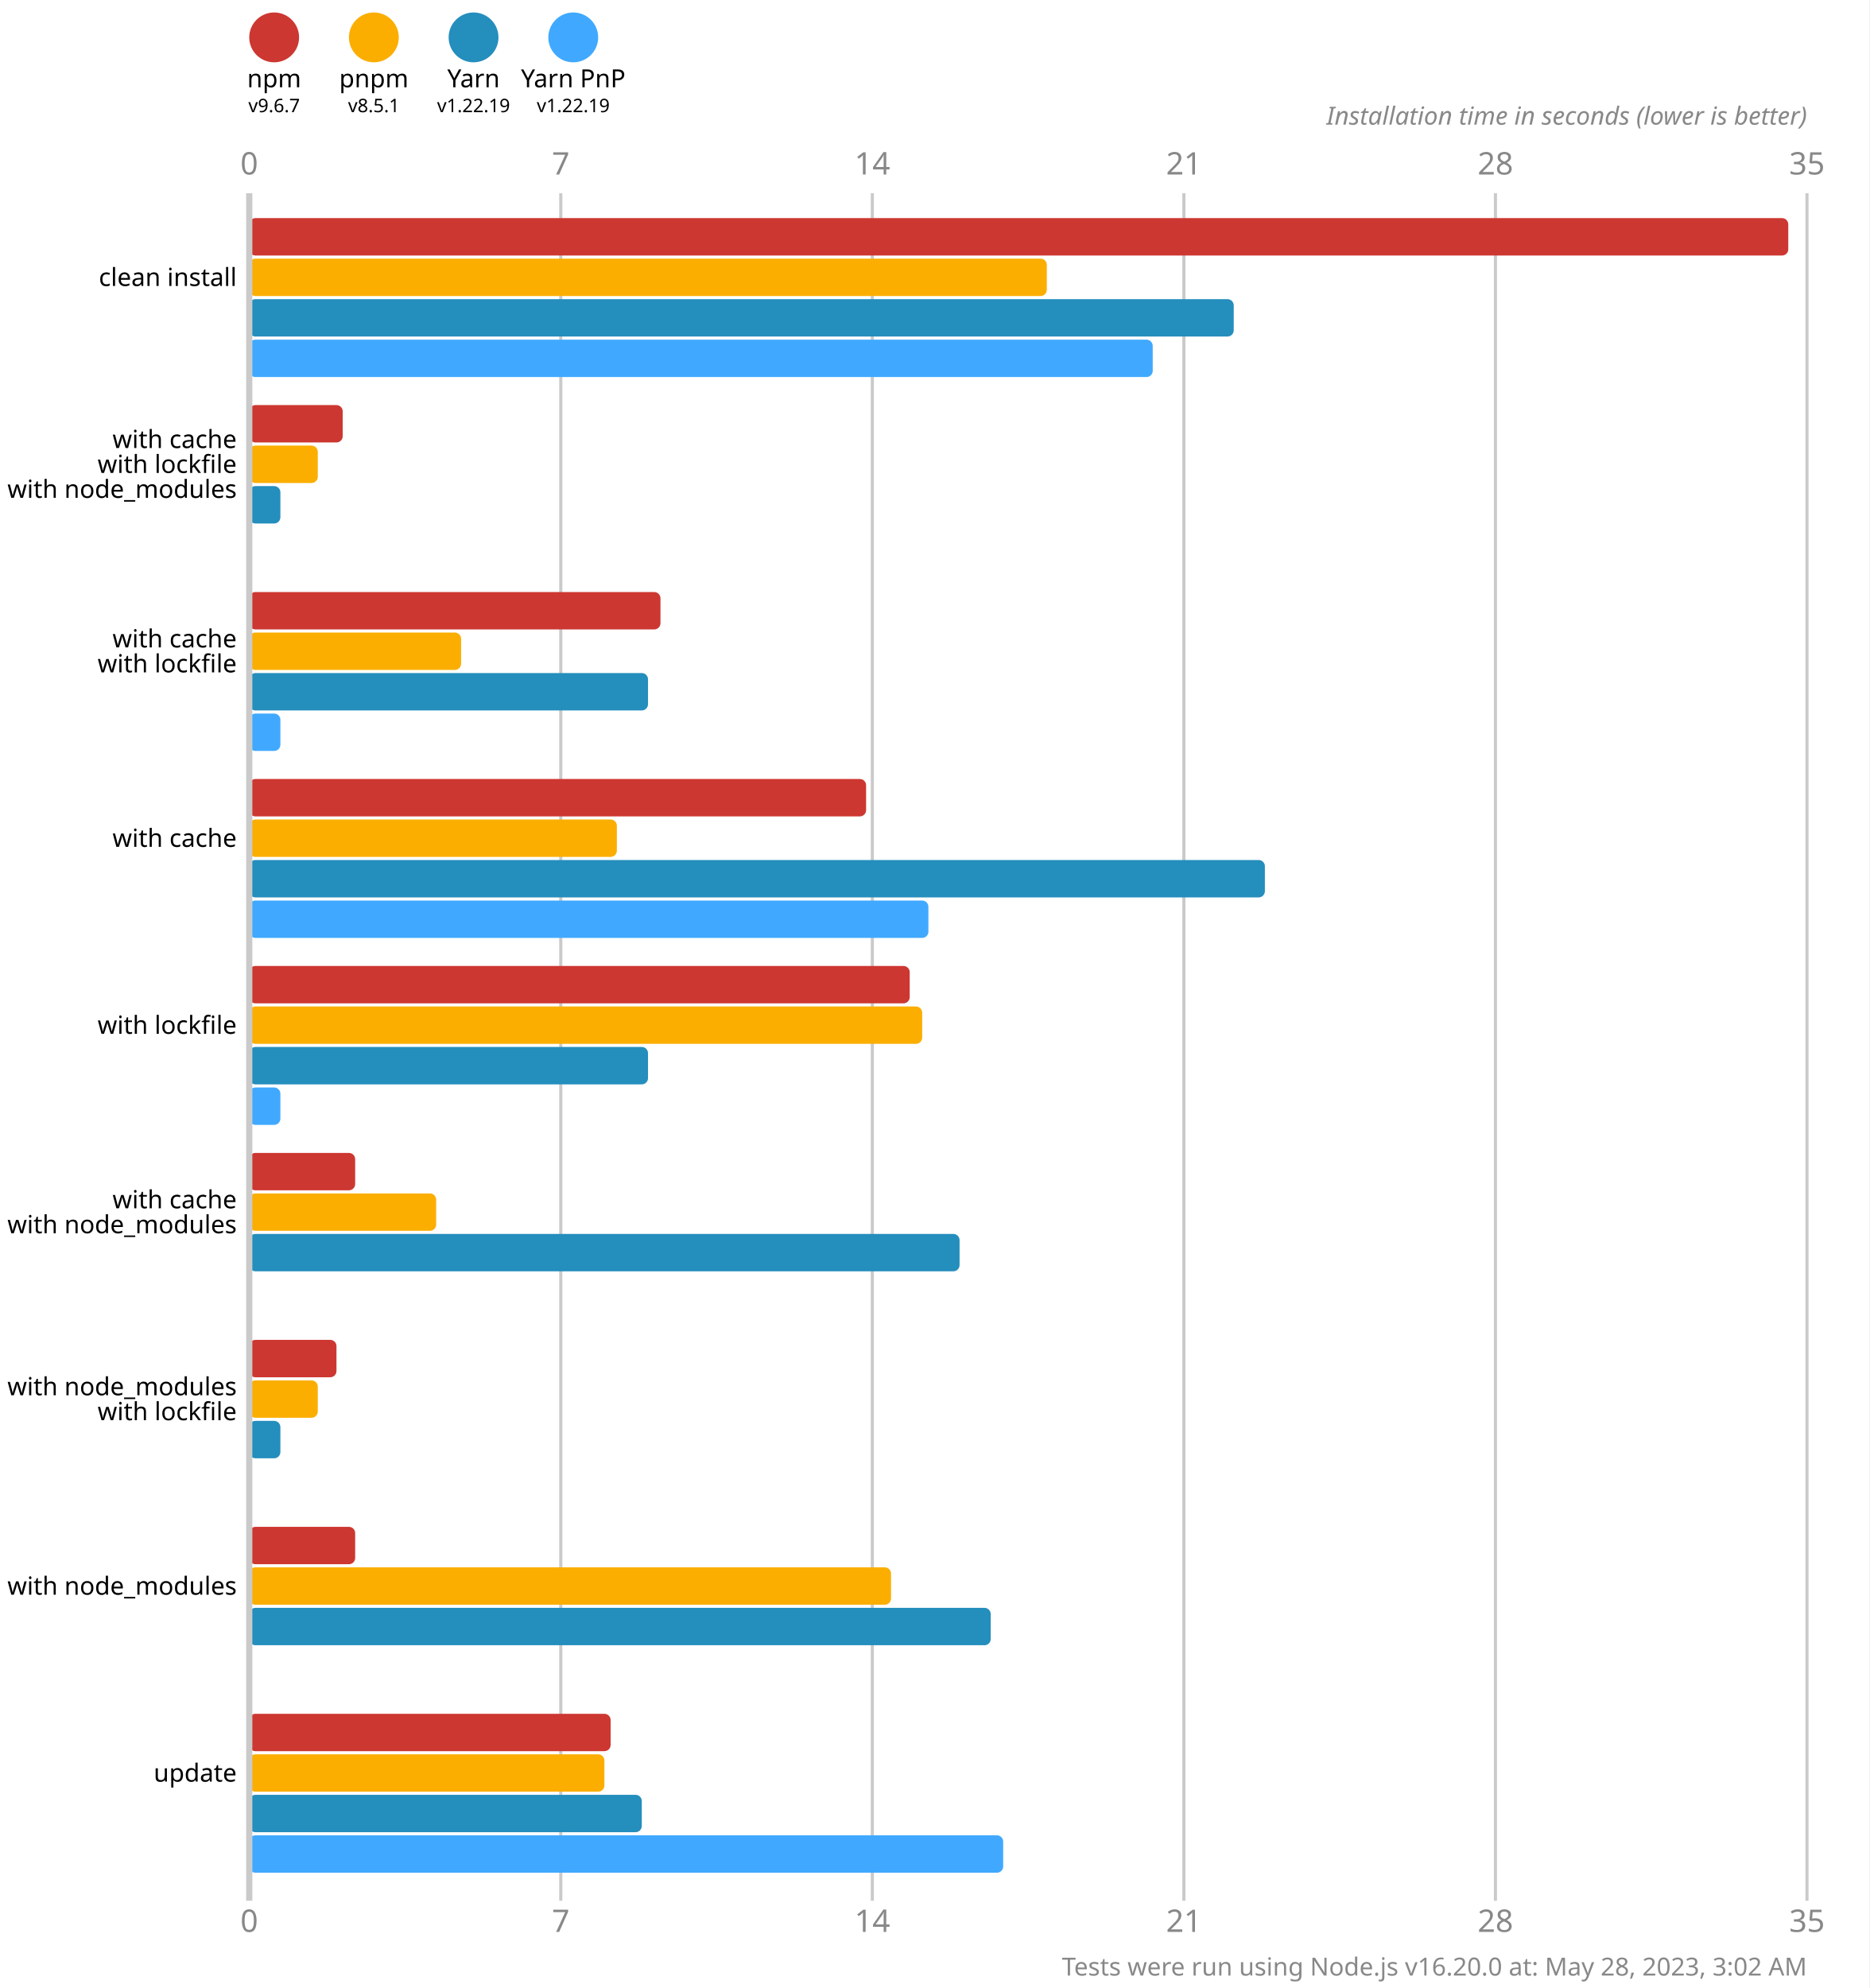
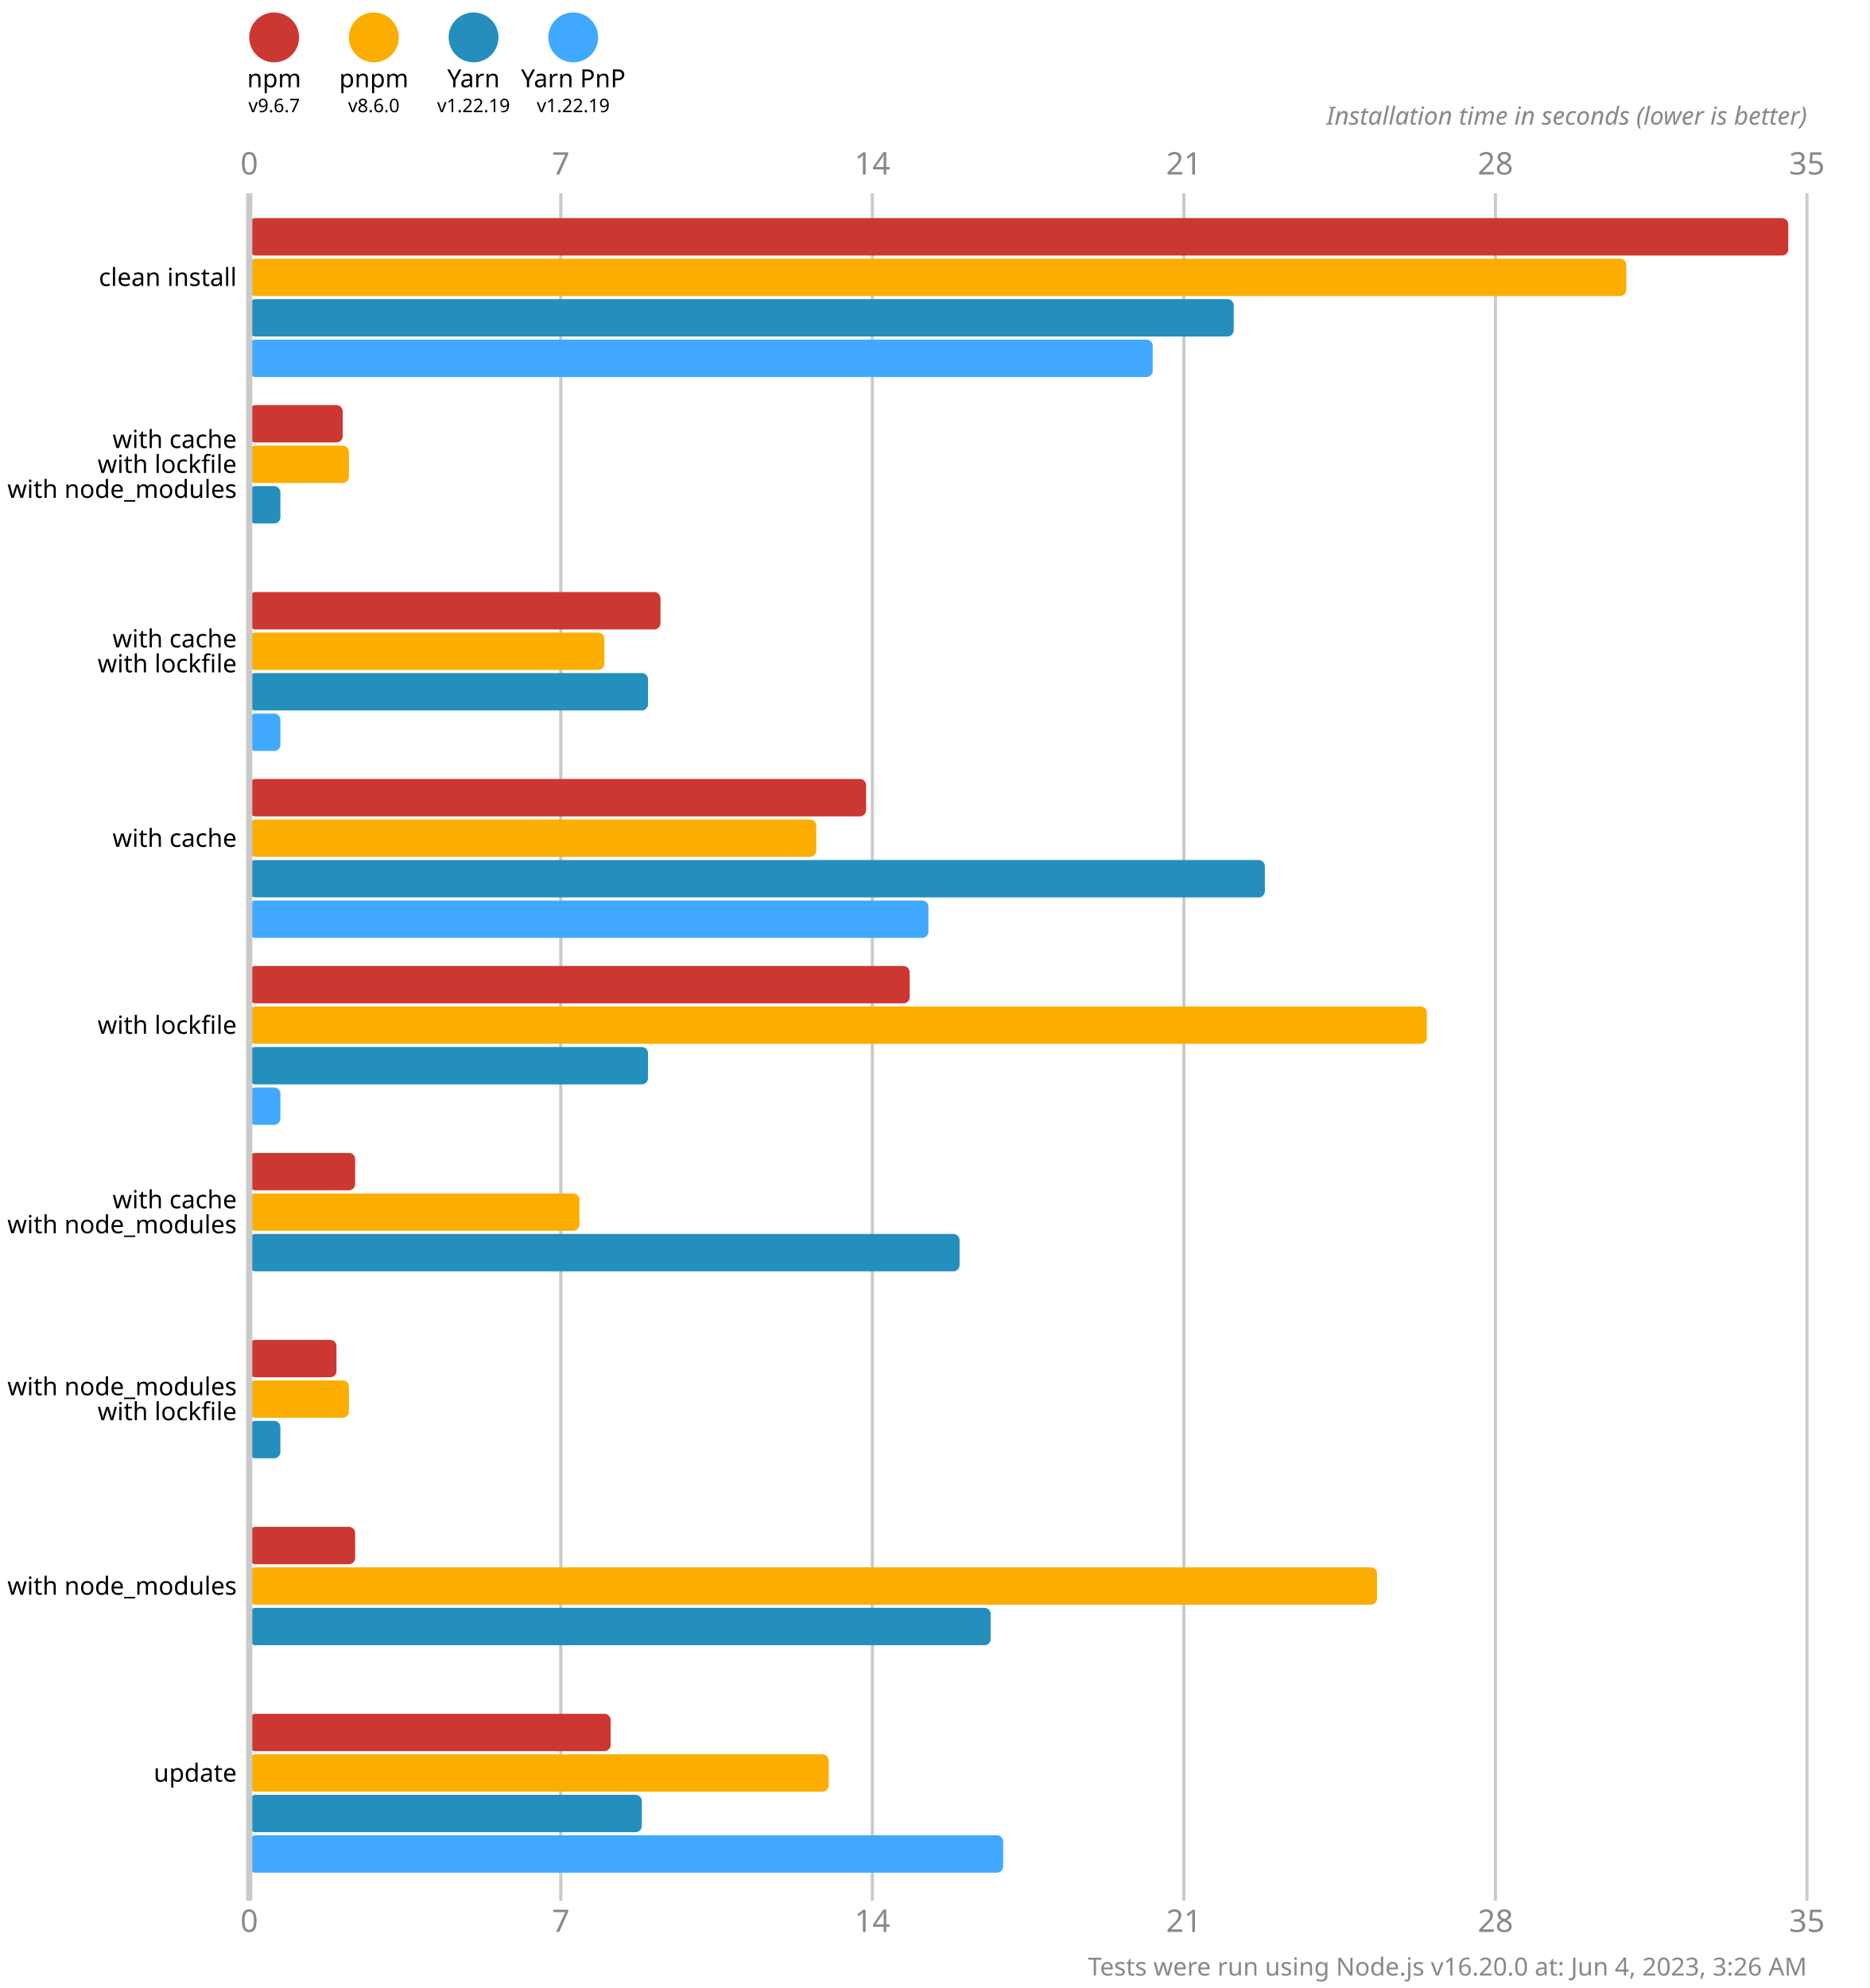
<svg xmlns="http://www.w3.org/2000/svg" version="1.1" viewBox="0 0 300 319">
  <style>
    .font { font-family: sans-serif; }
    .s3 { font-size: 3px; }
    .s4 { font-size: 4px; }
    .s5 { font-size: 5px; }
    .line { stroke: #cacaca; }
    .width { stroke-width: 0.5; }
    .text { fill: #888; }
  </style>
  <rect x="0" y="0" width="300" height="319" fill="#fff" />
  <circle cx="44" cy="6" r="4" fill="#cd3731" />
  <text x="44" y="14" class="font s4" text-anchor="middle">npm</text>
  <text x="44" y="18" class="font s3" text-anchor="middle">v9.6.7</text>
  <circle cx="60" cy="6" r="4" fill="#fbae00" />
  <text x="60" y="14" class="font s4" text-anchor="middle">pnpm</text>
-   <text x="60" y="18" class="font s3" text-anchor="middle">v8.5.1</text>
+   <text x="60" y="18" class="font s3" text-anchor="middle">v8.6.0</text>
  <circle cx="76" cy="6" r="4" fill="#248ebd" />
  <text x="76" y="14" class="font s4" text-anchor="middle">Yarn</text>
  <text x="76" y="18" class="font s3" text-anchor="middle">v1.22.19</text>
  <circle cx="92" cy="6" r="4" fill="#40a9ff" />
  <text x="92" y="14" class="font s4" text-anchor="middle">Yarn PnP</text>
  <text x="92" y="18" class="font s3" text-anchor="middle">v1.22.19</text>
  <text x="40" y="28" class="font s5 text" text-anchor="middle">0</text>
  <text x="40" y="310" class="font s5 text" text-anchor="middle">0</text>
  <line x1="90" y1="31" x2="90" y2="305" class="line width" />
  <text x="90" y="28" class="font s5 text" text-anchor="middle">7</text>
  <text x="90" y="310" class="font s5 text" text-anchor="middle">7</text>
  <line x1="140" y1="31" x2="140" y2="305" class="line width" />
  <text x="140" y="28" class="font s5 text" text-anchor="middle">14</text>
  <text x="140" y="310" class="font s5 text" text-anchor="middle">14</text>
  <line x1="190" y1="31" x2="190" y2="305" class="line width" />
  <text x="190" y="28" class="font s5 text" text-anchor="middle">21</text>
  <text x="190" y="310" class="font s5 text" text-anchor="middle">21</text>
  <line x1="240" y1="31" x2="240" y2="305" class="line width" />
  <text x="240" y="28" class="font s5 text" text-anchor="middle">28</text>
  <text x="240" y="310" class="font s5 text" text-anchor="middle">28</text>
  <line x1="290" y1="31" x2="290" y2="305" class="line width" />
  <text x="290" y="28" class="font s5 text" text-anchor="middle">35</text>
  <text x="290" y="310" class="font s5 text" text-anchor="middle">35</text>
  <text x="290" y="20" class="font s4 text" font-style="italic" text-anchor="end">Installation time in seconds (lower is better)</text>
  <rect x="40" y="35" width="247" height="6" fill="#cd3731" rx="1" ry="1" />
-   <rect x="40" y="41.5" width="128" height="6" fill="#fbae00" rx="1" ry="1" />
+   <rect x="40" y="41.5" width="221" height="6" fill="#fbae00" rx="1" ry="1" />
  <rect x="40" y="48" width="158" height="6" fill="#248ebd" rx="1" ry="1" />
  <rect x="40" y="54.5" width="145" height="6" fill="#40a9ff" rx="1" ry="1" />
  <rect x="40" y="65" width="15" height="6" fill="#cd3731" rx="1" ry="1" />
-   <rect x="40" y="71.5" width="11" height="6" fill="#fbae00" rx="1" ry="1" />
+   <rect x="40" y="71.5" width="16" height="6" fill="#fbae00" rx="1" ry="1" />
  <rect x="40" y="78" width="5" height="6" fill="#248ebd" rx="1" ry="1" />
  <rect x="40" y="84.5" width="0" height="6" fill="#40a9ff" rx="1" ry="1" />
  <rect x="40" y="95" width="66" height="6" fill="#cd3731" rx="1" ry="1" />
-   <rect x="40" y="101.5" width="34" height="6" fill="#fbae00" rx="1" ry="1" />
+   <rect x="40" y="101.5" width="57" height="6" fill="#fbae00" rx="1" ry="1" />
  <rect x="40" y="108" width="64" height="6" fill="#248ebd" rx="1" ry="1" />
  <rect x="40" y="114.5" width="5" height="6" fill="#40a9ff" rx="1" ry="1" />
  <rect x="40" y="125" width="99" height="6" fill="#cd3731" rx="1" ry="1" />
-   <rect x="40" y="131.5" width="59" height="6" fill="#fbae00" rx="1" ry="1" />
+   <rect x="40" y="131.5" width="91" height="6" fill="#fbae00" rx="1" ry="1" />
  <rect x="40" y="138" width="163" height="6" fill="#248ebd" rx="1" ry="1" />
  <rect x="40" y="144.5" width="109" height="6" fill="#40a9ff" rx="1" ry="1" />
  <rect x="40" y="155" width="106" height="6" fill="#cd3731" rx="1" ry="1" />
-   <rect x="40" y="161.5" width="108" height="6" fill="#fbae00" rx="1" ry="1" />
+   <rect x="40" y="161.5" width="189" height="6" fill="#fbae00" rx="1" ry="1" />
  <rect x="40" y="168" width="64" height="6" fill="#248ebd" rx="1" ry="1" />
  <rect x="40" y="174.5" width="5" height="6" fill="#40a9ff" rx="1" ry="1" />
  <rect x="40" y="185" width="17" height="6" fill="#cd3731" rx="1" ry="1" />
-   <rect x="40" y="191.5" width="30" height="6" fill="#fbae00" rx="1" ry="1" />
+   <rect x="40" y="191.5" width="53" height="6" fill="#fbae00" rx="1" ry="1" />
  <rect x="40" y="198" width="114" height="6" fill="#248ebd" rx="1" ry="1" />
  <rect x="40" y="204.5" width="0" height="6" fill="#40a9ff" rx="1" ry="1" />
  <rect x="40" y="215" width="14" height="6" fill="#cd3731" rx="1" ry="1" />
-   <rect x="40" y="221.5" width="11" height="6" fill="#fbae00" rx="1" ry="1" />
+   <rect x="40" y="221.5" width="16" height="6" fill="#fbae00" rx="1" ry="1" />
  <rect x="40" y="228" width="5" height="6" fill="#248ebd" rx="1" ry="1" />
  <rect x="40" y="234.5" width="0" height="6" fill="#40a9ff" rx="1" ry="1" />
  <rect x="40" y="245" width="17" height="6" fill="#cd3731" rx="1" ry="1" />
-   <rect x="40" y="251.5" width="103" height="6" fill="#fbae00" rx="1" ry="1" />
+   <rect x="40" y="251.5" width="181" height="6" fill="#fbae00" rx="1" ry="1" />
  <rect x="40" y="258" width="119" height="6" fill="#248ebd" rx="1" ry="1" />
  <rect x="40" y="264.5" width="0" height="6" fill="#40a9ff" rx="1" ry="1" />
  <rect x="40" y="275" width="58" height="6" fill="#cd3731" rx="1" ry="1" />
-   <rect x="40" y="281.5" width="57" height="6" fill="#fbae00" rx="1" ry="1" />
+   <rect x="40" y="281.5" width="93" height="6" fill="#fbae00" rx="1" ry="1" />
  <rect x="40" y="288" width="63" height="6" fill="#248ebd" rx="1" ry="1" />
  <rect x="40" y="294.5" width="121" height="6" fill="#40a9ff" rx="1" ry="1" />
  <line x1="40" y1="31" x2="40" y2="305" class="line" />
  <text x="38" y="44.5" class="font s4" dominant-baseline="middle" text-anchor="end">clean install</text>
  <text x="38" y="70.5" class="font s4" dominant-baseline="middle" text-anchor="end">with cache</text>
  <text x="38" y="74.5" class="font s4" dominant-baseline="middle" text-anchor="end">with lockfile</text>
  <text x="38" y="78.5" class="font s4" dominant-baseline="middle" text-anchor="end">with node_modules</text>
  <text x="38" y="102.5" class="font s4" dominant-baseline="middle" text-anchor="end">with cache</text>
  <text x="38" y="106.5" class="font s4" dominant-baseline="middle" text-anchor="end">with lockfile</text>
  <text x="38" y="134.5" class="font s4" dominant-baseline="middle" text-anchor="end">with cache</text>
  <text x="38" y="164.5" class="font s4" dominant-baseline="middle" text-anchor="end">with lockfile</text>
  <text x="38" y="192.5" class="font s4" dominant-baseline="middle" text-anchor="end">with cache</text>
  <text x="38" y="196.5" class="font s4" dominant-baseline="middle" text-anchor="end">with node_modules</text>
  <text x="38" y="222.5" class="font s4" dominant-baseline="middle" text-anchor="end">with node_modules</text>
  <text x="38" y="226.5" class="font s4" dominant-baseline="middle" text-anchor="end">with lockfile</text>
  <text x="38" y="254.5" class="font s4" dominant-baseline="middle" text-anchor="end">with node_modules</text>
  <text x="38" y="284.5" class="font s4" dominant-baseline="middle" text-anchor="end">update</text>
-   <text x="290" y="317" class="font s4 text" text-anchor="end">Tests were run using Node.js v16.20.0 at: May 28, 2023, 3:02 AM</text>
+   <text x="290" y="317" class="font s4 text" text-anchor="end">Tests were run using Node.js v16.20.0 at: Jun 4, 2023, 3:26 AM</text>
</svg>
